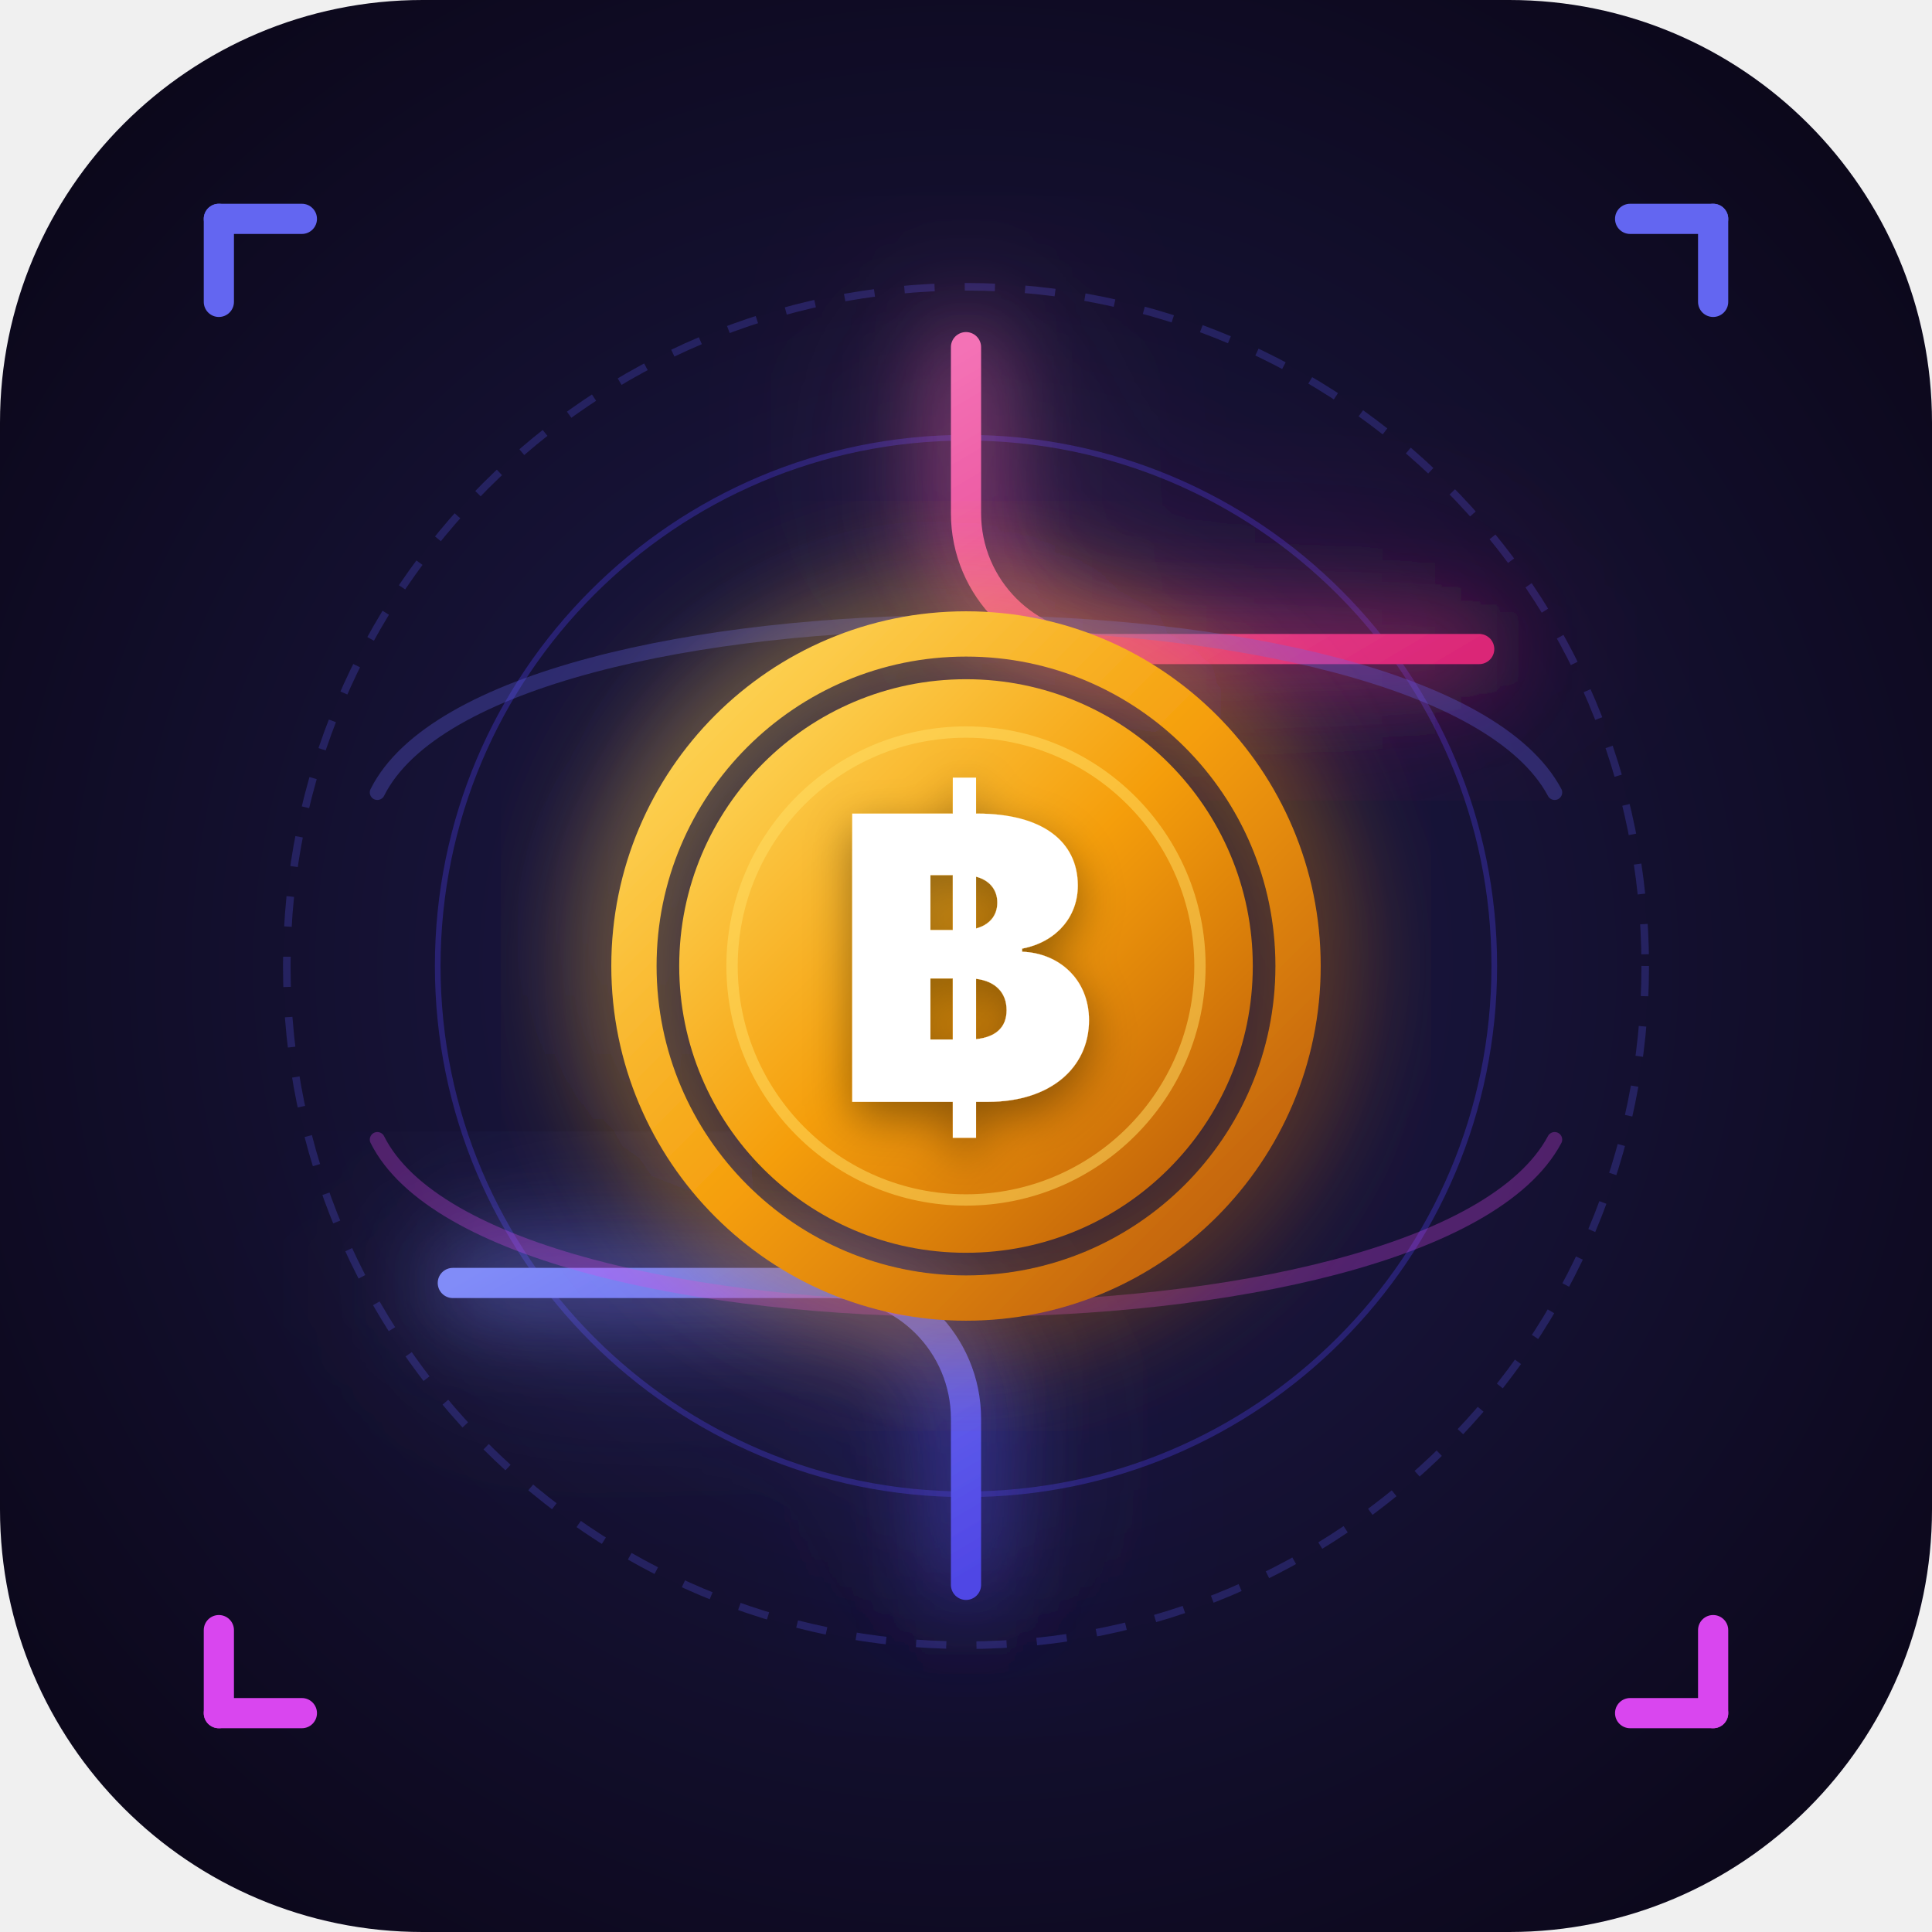
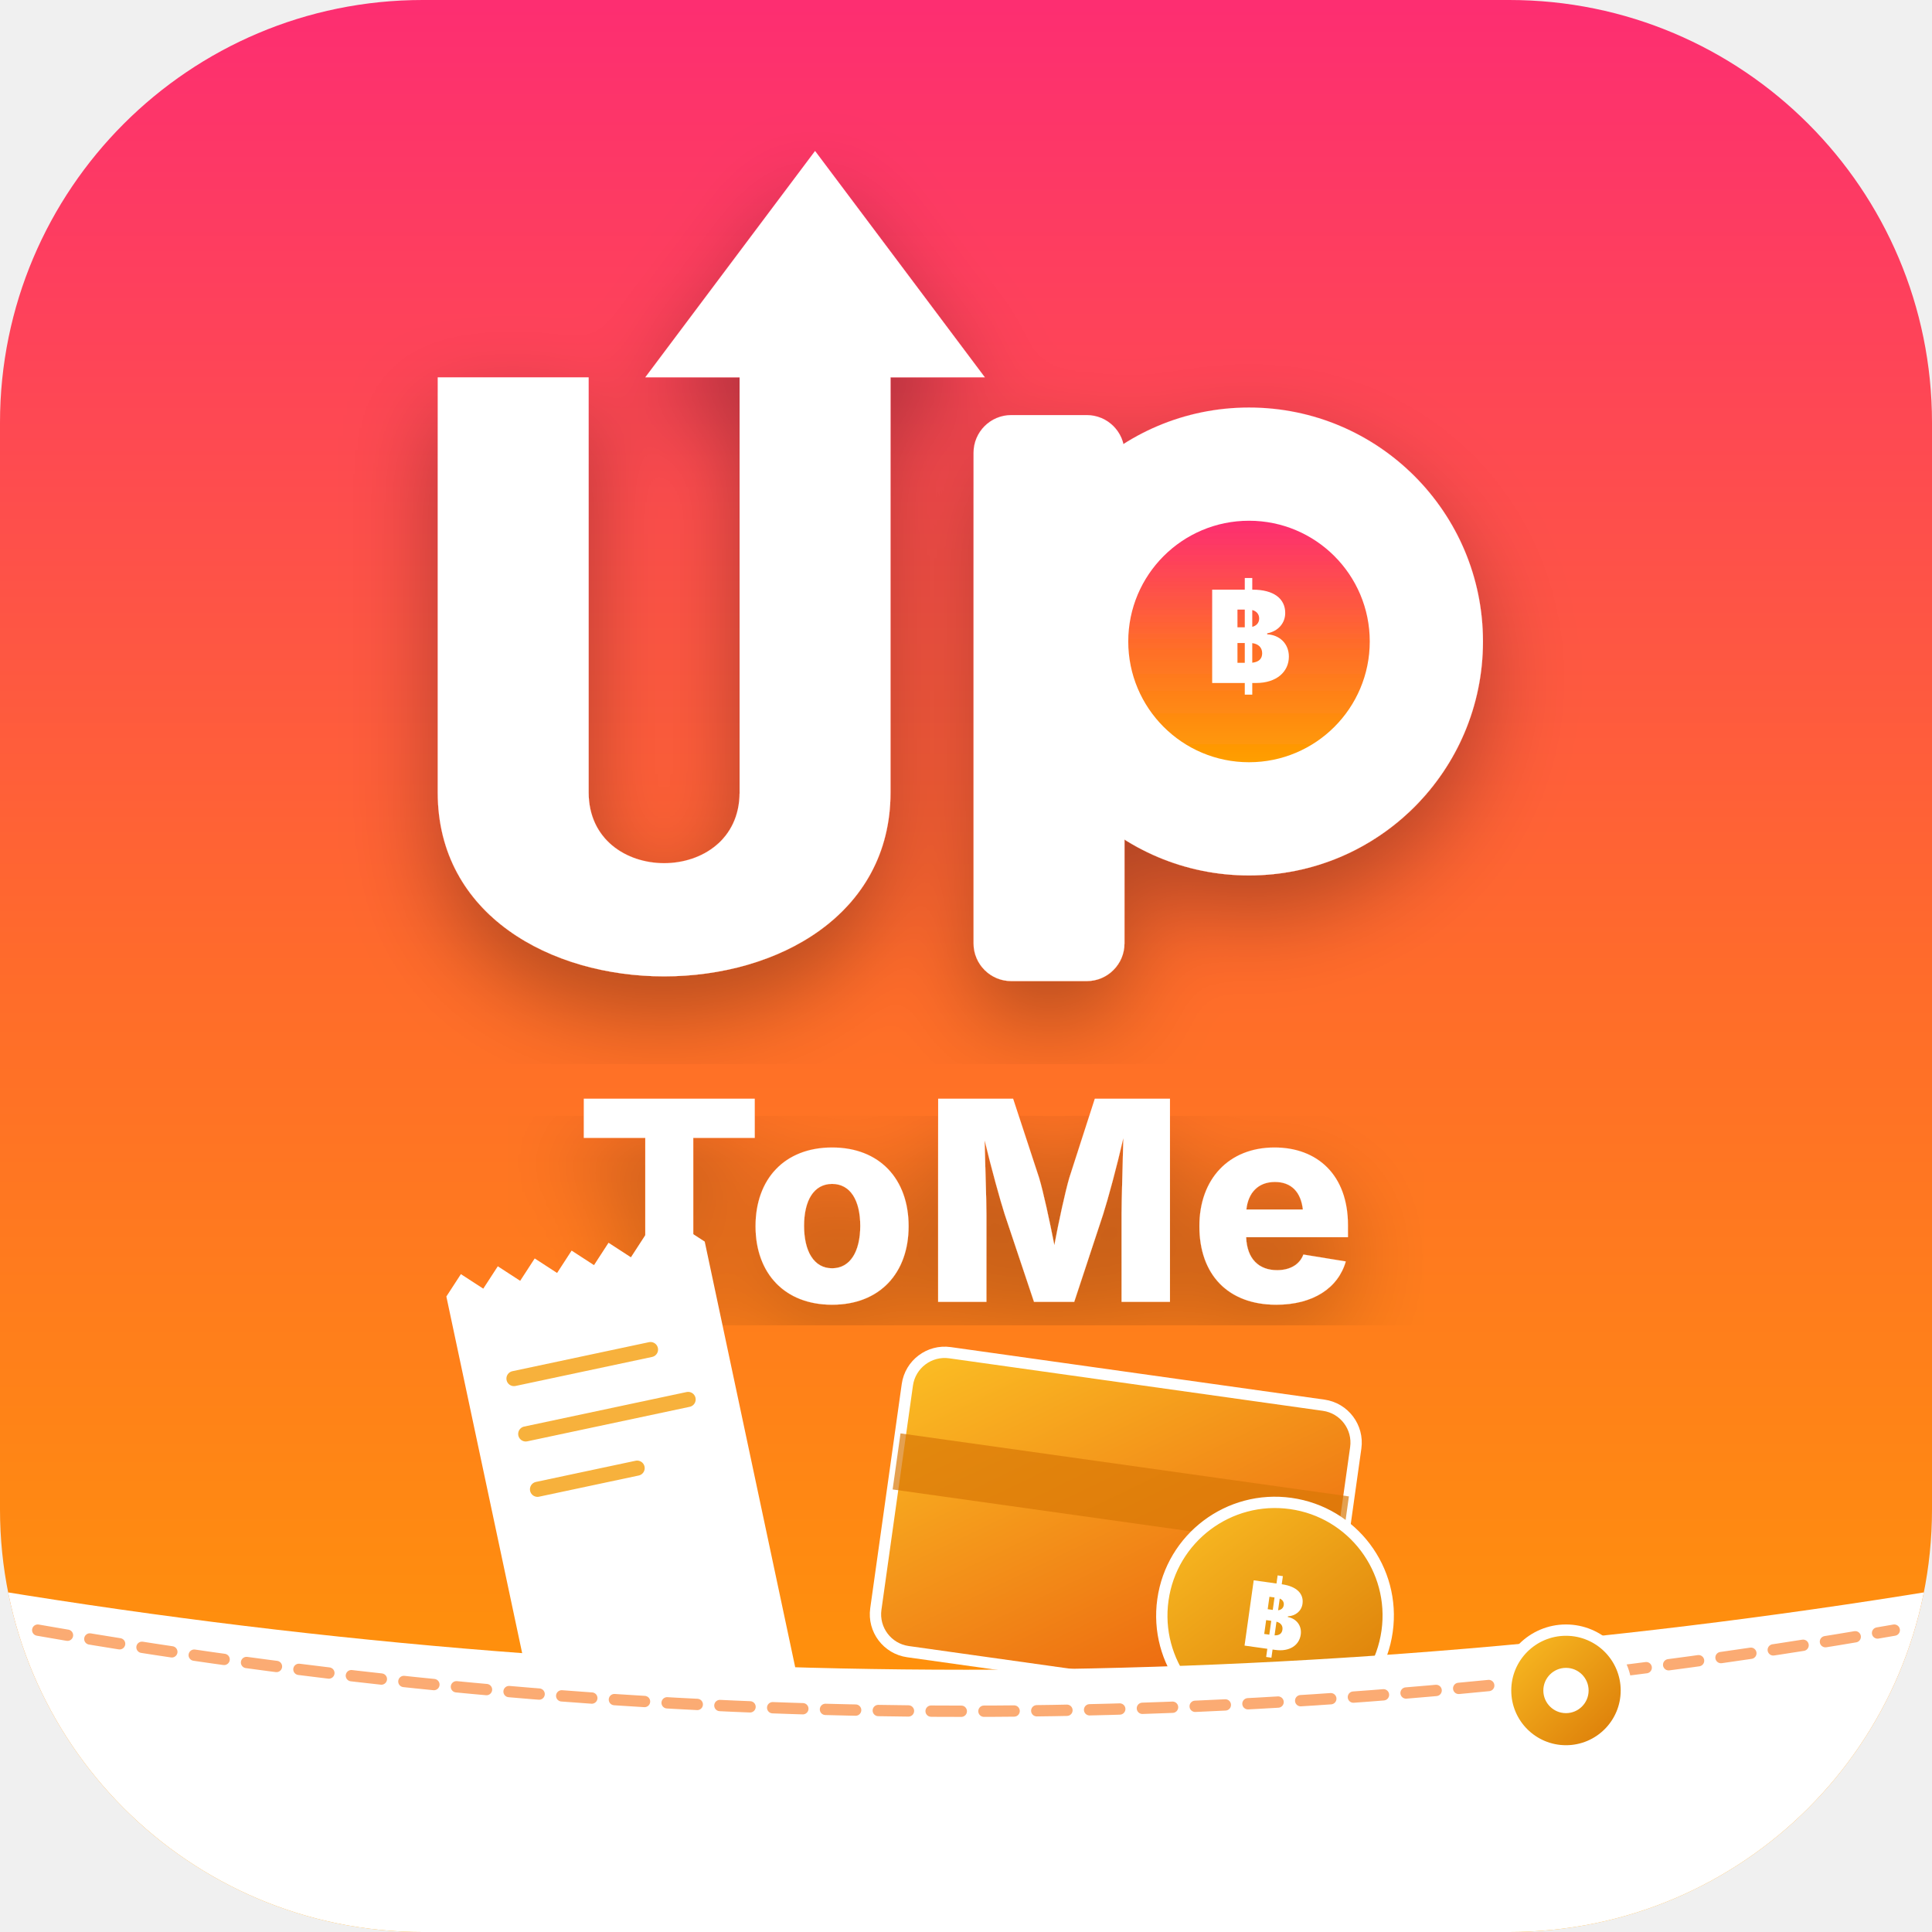
<svg xmlns="http://www.w3.org/2000/svg" viewBox="0 0 512 512" width="100%" height="100%">
  <defs>
-     <radialGradient id="bgGrad" cx="50%" cy="50%" r="70%">
-       <stop offset="0%" stop-color="#1e1b4b" />
-       <stop offset="100%" stop-color="#090514" />
-     </radialGradient>
+     <linearGradient id="bgGrad" x1="0%" y1="0%" x2="0%" y2="100%">
+       <stop offset="0%" stop-color="#fd2d72" />
+       <stop offset="50%" stop-color="#ff6b2b" />
+       <stop offset="100%" stop-color="#ff9f00" />
+     </linearGradient>
    <linearGradient id="goldGrad" x1="0%" y1="0%" x2="100%" y2="100%">
-       <stop offset="0%" stop-color="#ffe066" />
-       <stop offset="50%" stop-color="#f59e0b" />
-       <stop offset="100%" stop-color="#b45309" />
+       <stop offset="0%" stop-color="#fbbf24" />
+       <stop offset="100%" stop-color="#d97706" />
    </linearGradient>
-     <linearGradient id="neonIndigo" x1="0%" y1="0%" x2="100%" y2="100%">
-       <stop offset="0%" stop-color="#818cf8" />
-       <stop offset="100%" stop-color="#4f46e5" />
+     <linearGradient id="cardGrad" x1="0%" y1="0%" x2="100%" y2="100%">
+       <stop offset="0%" stop-color="#fbbf24" />
+       <stop offset="100%" stop-color="#ea580c" />
    </linearGradient>
-     <linearGradient id="neonPink" x1="0%" y1="0%" x2="100%" y2="100%">
-       <stop offset="0%" stop-color="#f472b6" />
-       <stop offset="100%" stop-color="#db2777" />
-     </linearGradient>
-     <filter id="glow" x="-20%" y="-20%" width="140%" height="140%">
-       <feGaussianBlur stdDeviation="16" result="blur" />
-       <feComposite in="SourceGraphic" in2="blur" operator="over" />
+     <filter id="shadow" x="-10%" y="-10%" width="120%" height="120%">
+       <feDropShadow dx="0" dy="10" stdDeviation="12" flood-color="#000000" flood-opacity="0.3" />
    </filter>
-     <filter id="neonGlow" x="-50%" y="-50%" width="200%" height="200%">
-       <feGaussianBlur stdDeviation="12" result="blur1" />
-       <feGaussianBlur stdDeviation="24" result="blur2" />
-       <feMerge>
-         <feMergeNode in="blur2" />
-         <feMergeNode in="blur1" />
-         <feMergeNode in="SourceGraphic" />
-       </feMerge>
-     </filter>
+     <clipPath id="iconClip">
+       <rect width="512" height="512" rx="112" />
+     </clipPath>
  </defs>
-   <rect width="512" height="512" rx="112" fill="url(#bgGrad)" />
-   <circle cx="256" cy="256" r="180" fill="none" stroke="#312e81" stroke-width="2" stroke-dasharray="8,8" opacity="0.6" />
-   <circle cx="256" cy="256" r="140" fill="none" stroke="#4338ca" stroke-width="1.5" opacity="0.4" />
-   <path d="M 120 340 L 220 340 A 36 36 0 0 1 256 376 L 256 420" fill="none" stroke="url(#neonIndigo)" stroke-width="8" stroke-linecap="round" filter="url(#neonGlow)" />
-   <path d="M 392 172 L 292 172 A 36 36 0 0 1 256 136 L 256 92" fill="none" stroke="url(#neonPink)" stroke-width="8" stroke-linecap="round" filter="url(#neonGlow)" />
-   <path d="M 100 210 C 130 150, 380 150, 412 210" fill="none" stroke="#6366f1" stroke-width="4" stroke-linecap="round" opacity="0.3" />
-   <path d="M 100 302 C 130 362, 380 362, 412 302" fill="none" stroke="#d946ef" stroke-width="4" stroke-linecap="round" opacity="0.3" />
-   <circle cx="256" cy="256" r="88" fill="none" stroke="url(#goldGrad)" stroke-width="12" filter="url(#glow)" />
-   <circle cx="256" cy="256" r="76" fill="url(#goldGrad)" />
-   <circle cx="256" cy="256" r="62" fill="none" stroke="#ffe066" stroke-width="3" opacity="0.5" />
-   <text x="256" y="292" font-family="system-ui, -apple-system, sans-serif" font-weight="900" font-size="105" fill="#ffffff" text-anchor="middle" filter="drop-shadow(0px 4px 6px rgba(0,0,0,0.4))">฿</text>
-   <rect x="54" y="54" width="30" height="8" rx="4" fill="#6366f1" />
-   <rect x="54" y="54" width="8" height="30" rx="4" fill="#6366f1" />
-   <rect x="428" y="54" width="30" height="8" rx="4" fill="#6366f1" />
-   <rect x="450" y="54" width="8" height="30" rx="4" fill="#6366f1" />
-   <rect x="54" y="450" width="30" height="8" rx="4" fill="#d946ef" />
-   <rect x="54" y="428" width="8" height="30" rx="4" fill="#d946ef" />
-   <rect x="428" y="450" width="30" height="8" rx="4" fill="#d946ef" />
-   <rect x="450" y="428" width="8" height="30" rx="4" fill="#d946ef" />
+   <g clip-path="url(#iconClip)">
+     <rect width="512" height="512" fill="url(#bgGrad)" />
+     <g filter="url(#shadow)" transform="translate(-4, 0)">
+       <path d="M 120 100                 L 120 210                 C 120 275, 240 275, 240 210                 L 240 100                 L 265 100                 L 220 40                 L 175 100                 L 200 100                 L 200 210                 C 200 235, 160 235, 160 210                 L 160 100                 Z" fill="#ffffff" />
+       <rect x="262" y="110" width="40" height="150" rx="10" fill="#ffffff" />
+       <circle cx="335" cy="170" r="62" fill="#ffffff" />
+       <circle cx="335" cy="170" r="32" fill="url(#bgGrad)" />
+       <text x="335" y="181" font-family="'Space Grotesk', 'Outfit', 'Inter', system-ui, sans-serif" font-weight="900" font-size="34" fill="#ffffff" text-anchor="middle">฿</text>
+     </g>
+     <g filter="url(#shadow)">
+       <text x="256" y="345" font-family="'Space Grotesk', 'Outfit', 'Inter', system-ui, sans-serif" font-weight="800" font-size="74" fill="#ffffff" text-anchor="middle" letter-spacing="1">ToMe</text>
+     </g>
+     <g transform="translate(165, 395) rotate(-12)">
+       <path d="M -35 -60 L -30 -65 L -25 -60 L -20 -65 L -15 -60 L -10 -65 L -5 -60 L 0 -65 L 5 -60 L 10 -65 L 15 -60 L 20 -65 L 25 -60 L 30 -65 L 35 -60 L 35 60 L -35 60 Z" fill="#ffffff" />
+       <line x1="-22" y1="-35" x2="15" y2="-35" stroke="#f59e0b" stroke-width="4" stroke-linecap="round" opacity="0.8" />
+       <line x1="-22" y1="-20" x2="22" y2="-20" stroke="#f59e0b" stroke-width="4" stroke-linecap="round" opacity="0.8" />
+       <line x1="-22" y1="-5" x2="5" y2="-5" stroke="#f59e0b" stroke-width="4" stroke-linecap="round" opacity="0.8" />
+     </g>
+     <g transform="translate(295, 410) rotate(8)">
+       <rect x="-60" y="-45" width="120" height="80" rx="10" fill="url(#cardGrad)" stroke="#ffffff" stroke-width="3" />
+       <rect x="-60" y="-22" width="120" height="15" fill="#d97706" opacity="0.7" />
+       <circle cx="45" cy="12" r="30" fill="url(#goldGrad)" stroke="#ffffff" stroke-width="3" />
+       <text x="45" y="21" font-family="'Space Grotesk', 'Outfit', 'Inter', system-ui, sans-serif" font-weight="900" font-size="24" fill="#ffffff" text-anchor="middle">฿</text>
+     </g>
+     <path d="M -10 420 Q 256 465 522 420 L 522 522 L -10 522 Z" fill="#ffffff" />
+     <path d="M 10 432 Q 256 475 502 432" fill="none" stroke="#f97316" stroke-width="3" stroke-linecap="round" stroke-dasharray="8 6" opacity="0.6" />
+     <circle cx="415" cy="448" r="16" fill="url(#goldGrad)" stroke="#ffffff" stroke-width="3" />
+     <circle cx="415" cy="448" r="6" fill="#ffffff" />
+   </g>
</svg>
